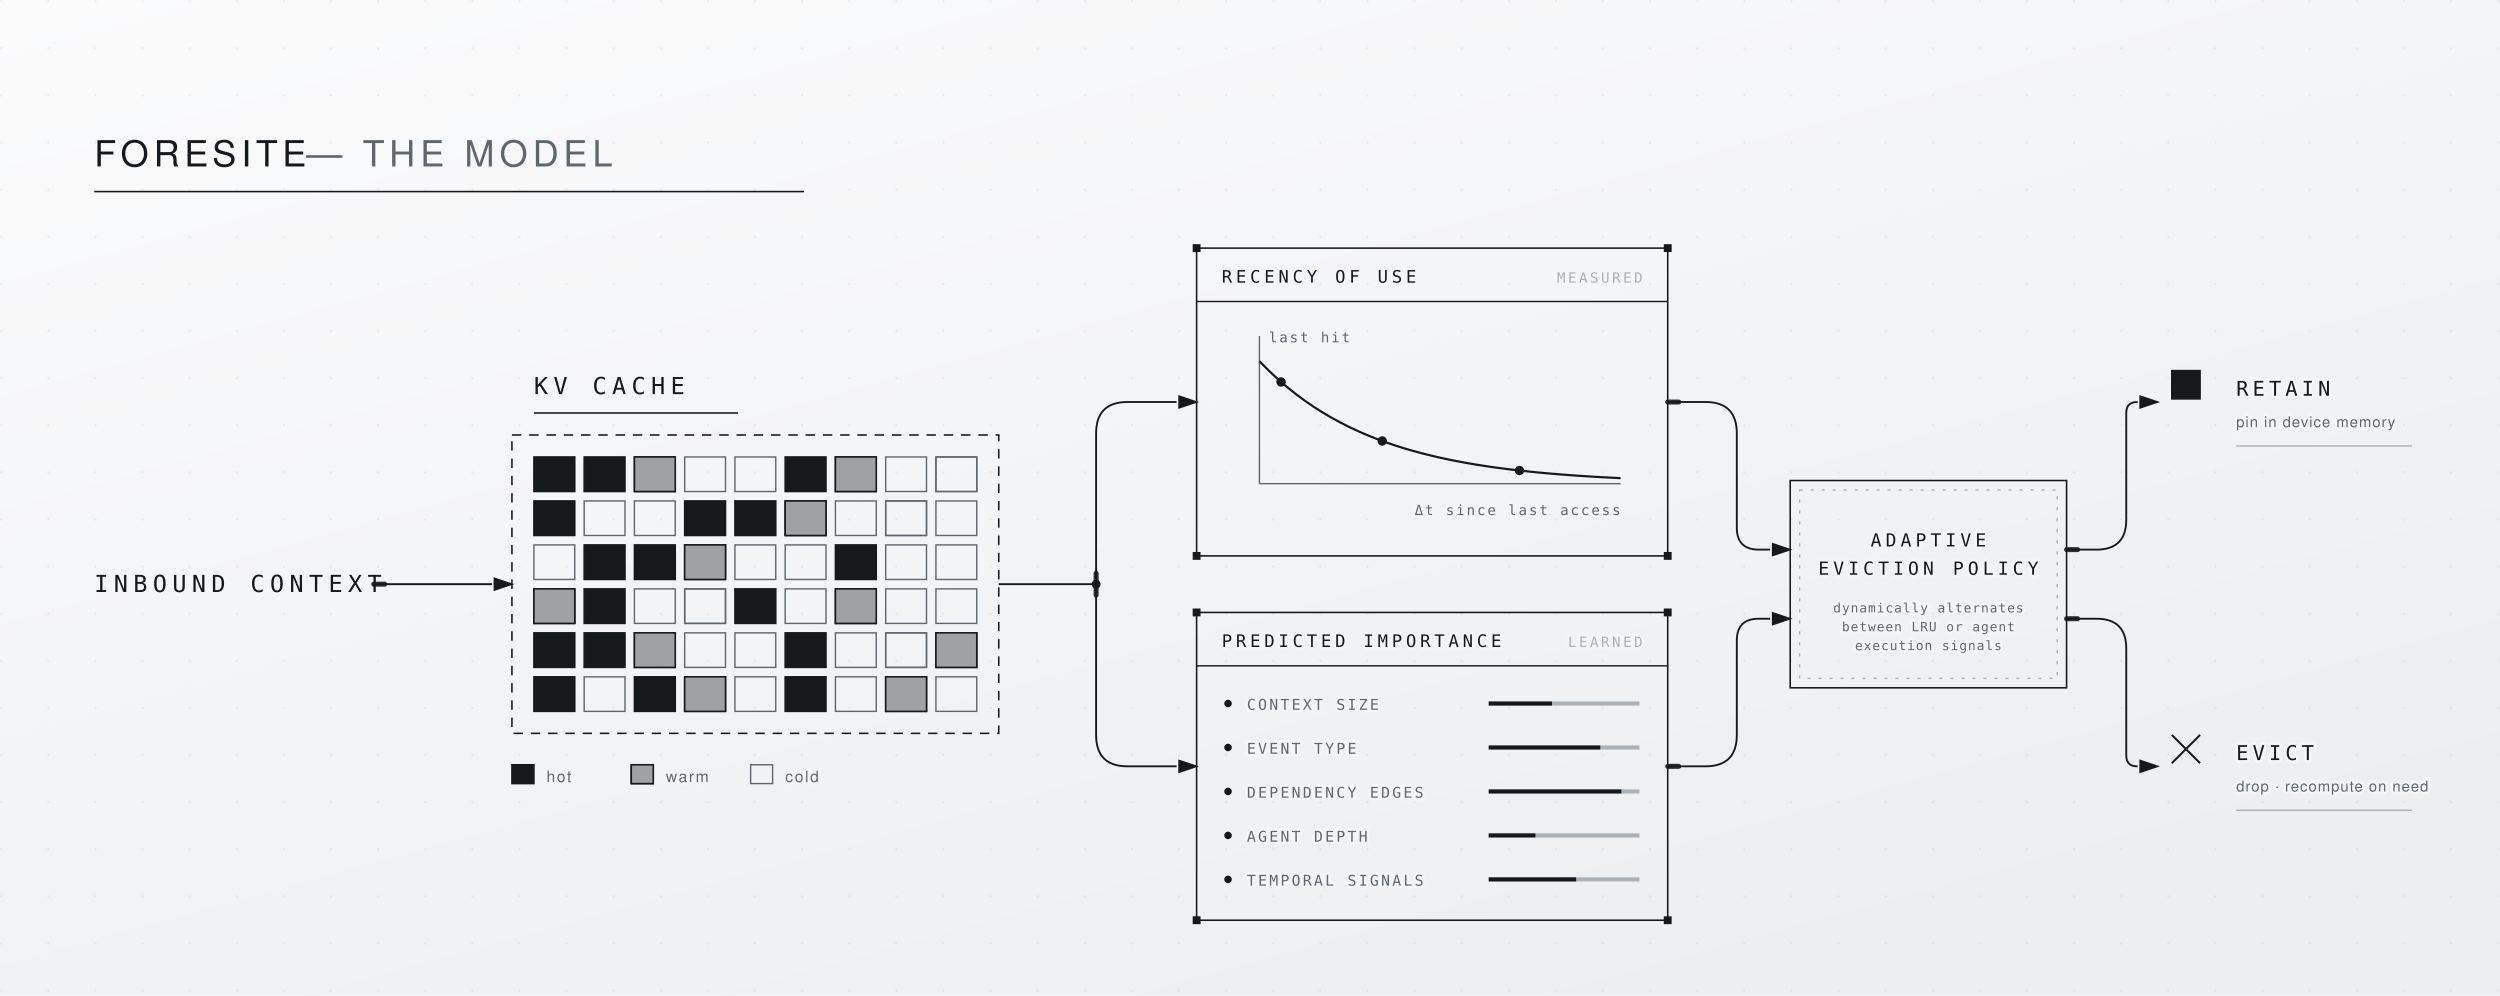
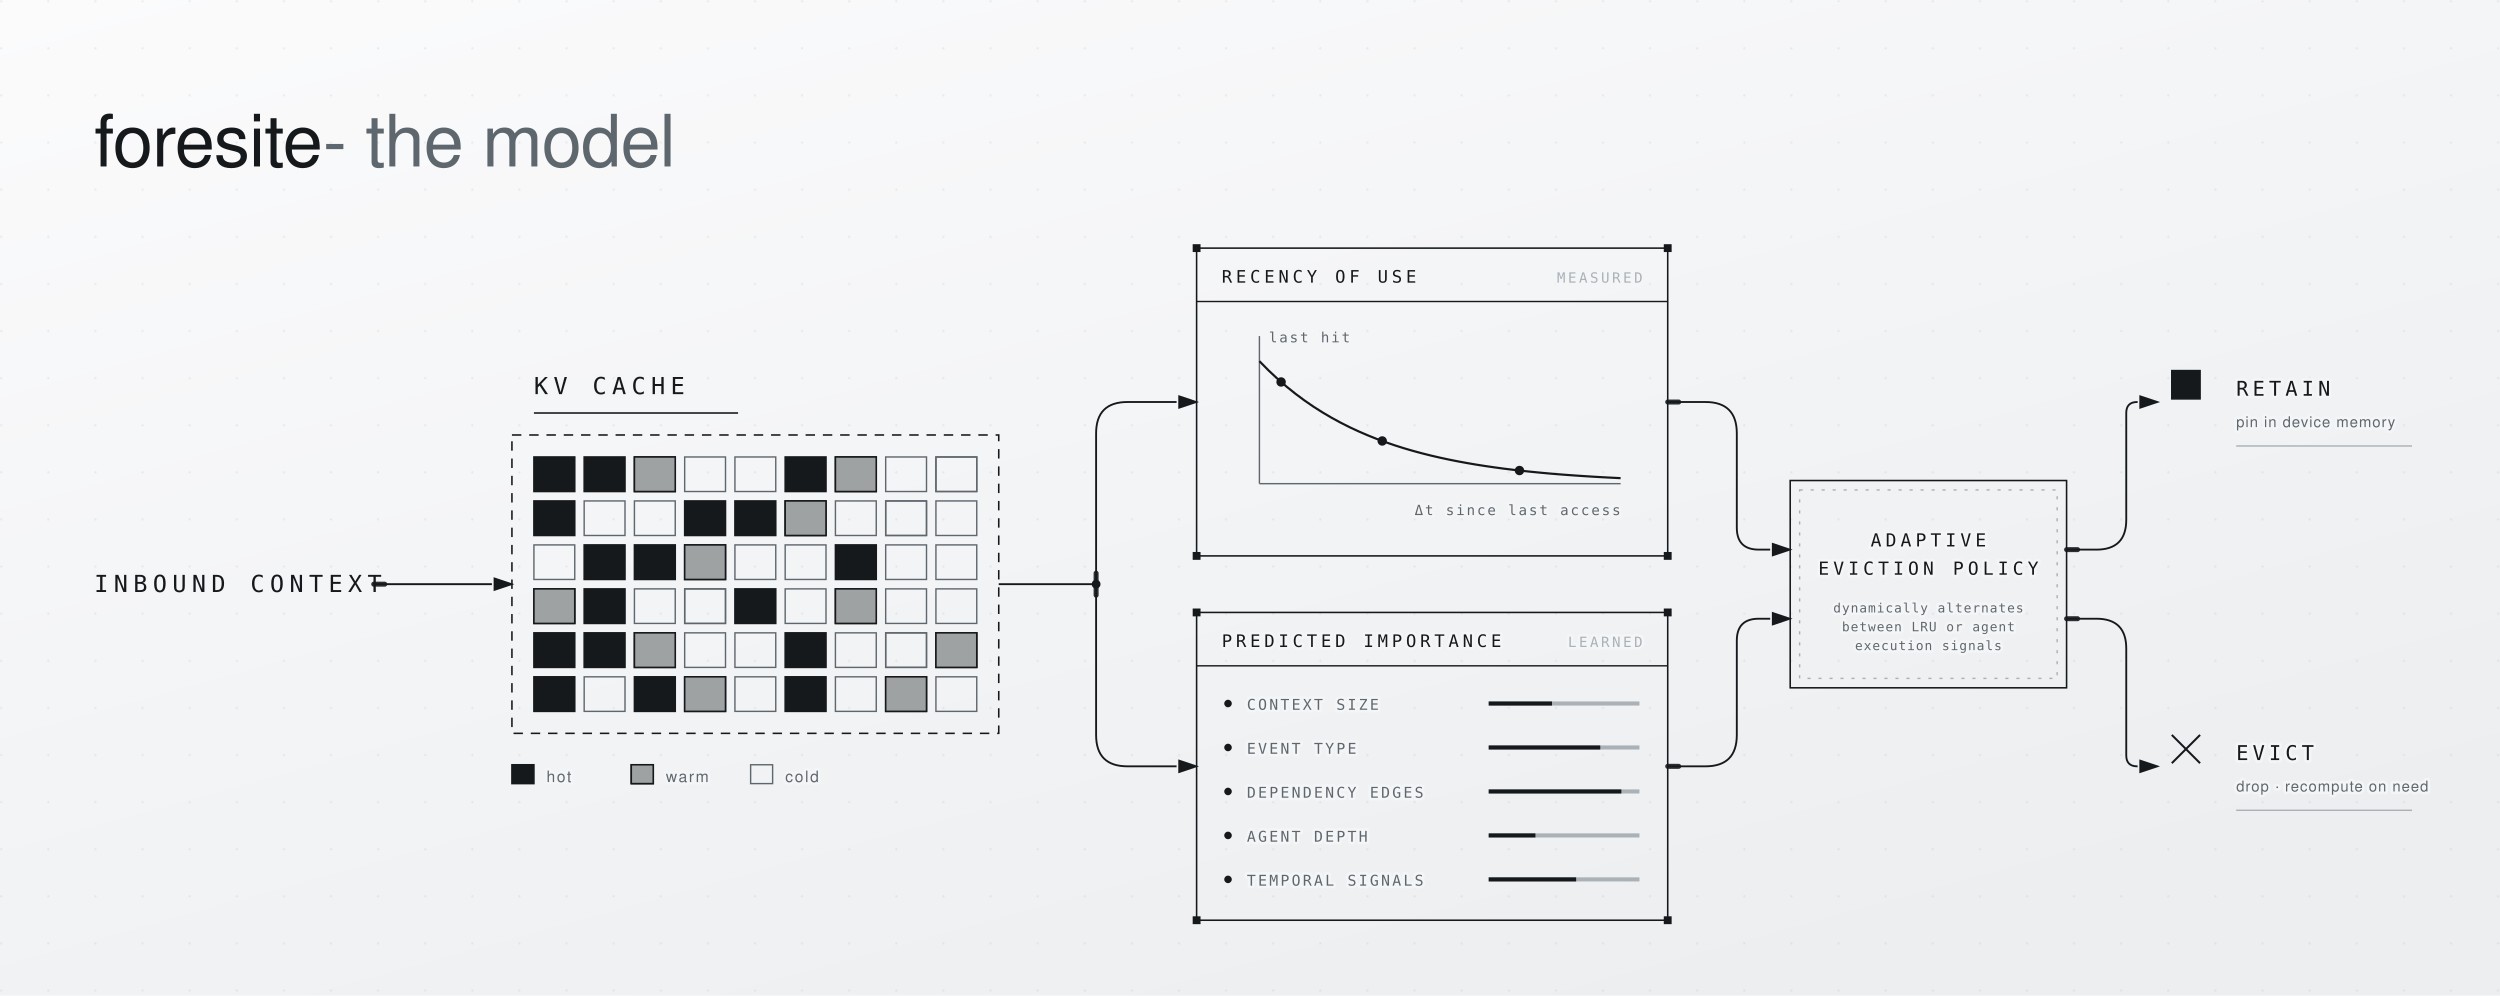
<svg xmlns="http://www.w3.org/2000/svg" viewBox="0 0 1592 634" width="1592" height="634">
  <defs>
    <linearGradient id="paper" x1="0" y1="0" x2="0.7" y2="1">
      <stop offset="0%" stop-color="#fbfbfc" />
      <stop offset="100%" stop-color="#eceef0" />
    </linearGradient>
    <pattern id="grid" width="30" height="30" patternUnits="userSpaceOnUse">
      <circle cx="0.8" cy="0.8" r="0.75" fill="#b6bdc3" opacity="0.5" />
    </pattern>
  </defs>
  <rect width="1592" height="634" fill="url(#paper)" />
  <rect width="1592" height="634" fill="url(#grid)" opacity="0.45" />
-   <text x="60" y="106" font-family="'DM Sans','Helvetica Neue',Helvetica,Arial,sans-serif" font-size="23" fill="#16191c" letter-spacing="3.2" font-weight="500">FORESITE<tspan fill="#5f676e"> — THE MODEL</tspan>
+   <text x="60" y="106" font-family="'Helvetica Neue',Helvetica,Arial,sans-serif" font-size="46" fill="#16191c" letter-spacing="-0.5" font-weight="500">foresite<tspan fill="#5f676e"> - the model</tspan>
  </text>
-   <line x1="60.00" y1="122.00" x2="512.00" y2="122.00" stroke="#16191c" stroke-width="1" opacity="1" />
  <text x="60.00" y="377.00" font-family="'JetBrains Mono','SFMono-Regular',ui-monospace,monospace" font-size="15" fill="#16191c" text-anchor="start" letter-spacing="3.4" font-weight="400" stroke="#f4f5f6" stroke-width="3.5" paint-order="stroke" stroke-linejoin="round">INBOUND CONTEXT</text>
  <path d="M 238.00 372.00 L 313.25 372.00" fill="none" stroke="#16191c" stroke-width="1.2" stroke-linejoin="round" />
  <polygon points="327.50,372.00 314.33,376.43 314.33,367.57" fill="#16191c" />
  <path d="M 238.00 372.00 L 313.25 372.00" fill="none" stroke="#16191c" stroke-width="3.2" stroke-linecap="round" stroke-dasharray="7.0 75.00" stroke-dashoffset="0" opacity="0.9">
    <animate attributeName="stroke-dashoffset" values="82.00;0" dur="0.86s" begin="0.0s" repeatCount="indefinite" />
  </path>
  <text x="340.00" y="251.00" font-family="'JetBrains Mono','SFMono-Regular',ui-monospace,monospace" font-size="15" fill="#16191c" text-anchor="start" letter-spacing="3.4" font-weight="400" stroke="#f4f5f6" stroke-width="3.5" paint-order="stroke" stroke-linejoin="round">KV CACHE</text>
  <line x1="340.00" y1="263.00" x2="470.00" y2="263.00" stroke="#16191c" stroke-width="1" opacity="1" />
  <rect x="340.00" y="291.00" width="26.00" height="22.00" fill="#16191c" stroke="#16191c" stroke-width="1" opacity="1" />
  <rect x="372.00" y="291.00" width="26.00" height="22.00" fill="#16191c" stroke="#16191c" stroke-width="1" opacity="1" />
  <rect x="404.00" y="291.00" width="26.00" height="22.00" fill="#16191c" stroke="#16191c" stroke-width="1" opacity="1" />
  <rect x="404.00" y="291.00" width="26" height="22" fill="#f4f5f6" opacity="0.62" />
  <rect x="404.00" y="291.00" width="26.00" height="22.00" fill="none" stroke="#16191c" stroke-width="1" opacity="1" />
  <rect x="436.00" y="291.00" width="26.00" height="22.00" fill="none" stroke="#5f676e" stroke-width="0.9" opacity="1" />
  <rect x="468.00" y="291.00" width="26.00" height="22.00" fill="none" stroke="#5f676e" stroke-width="0.9" opacity="1" />
  <rect x="500.00" y="291.00" width="26.00" height="22.00" fill="#16191c" stroke="#16191c" stroke-width="1" opacity="1">
    <animate attributeName="fill-opacity" values="1;1;0.12;0.12;1" keyTimes="0;0.25;0.5;0.75;1" dur="13s" begin="0.0s" repeatCount="indefinite" />
  </rect>
  <rect x="532.00" y="291.00" width="26.00" height="22.00" fill="#16191c" stroke="#16191c" stroke-width="1" opacity="1" />
  <rect x="532.00" y="291.00" width="26" height="22" fill="#f4f5f6" opacity="0.62" />
  <rect x="532.00" y="291.00" width="26.00" height="22.00" fill="none" stroke="#16191c" stroke-width="1" opacity="1" />
  <rect x="564.00" y="291.00" width="26.00" height="22.00" fill="none" stroke="#5f676e" stroke-width="0.9" opacity="1" />
  <rect x="596.00" y="291.00" width="26.00" height="22.00" fill="none" stroke="#5f676e" stroke-width="0.9" opacity="1" />
  <rect x="596.00" y="291.00" width="26" height="22" fill="#16191c" fill-opacity="0">
    <animate attributeName="fill-opacity" values="0;0;0.85;0.85;0" keyTimes="0;0.3;0.5;0.8;1" dur="13s" begin="1.2s" repeatCount="indefinite" />
  </rect>
  <rect x="596.00" y="291.00" width="26.00" height="22.00" fill="none" stroke="#5f676e" stroke-width="0.9" opacity="1" />
  <rect x="340.00" y="319.00" width="26.00" height="22.00" fill="#16191c" stroke="#16191c" stroke-width="1" opacity="1" />
  <rect x="372.00" y="319.00" width="26.00" height="22.00" fill="none" stroke="#5f676e" stroke-width="0.9" opacity="1" />
  <rect x="404.00" y="319.00" width="26.00" height="22.00" fill="none" stroke="#5f676e" stroke-width="0.9" opacity="1" />
  <rect x="436.00" y="319.00" width="26.00" height="22.00" fill="#16191c" stroke="#16191c" stroke-width="1" opacity="1" />
  <rect x="468.00" y="319.00" width="26.00" height="22.00" fill="#16191c" stroke="#16191c" stroke-width="1" opacity="1" />
  <rect x="500.00" y="319.00" width="26.00" height="22.00" fill="#16191c" stroke="#16191c" stroke-width="1" opacity="1" />
  <rect x="500.00" y="319.00" width="26" height="22" fill="#f4f5f6" opacity="0.62" />
  <rect x="500.00" y="319.00" width="26.00" height="22.00" fill="none" stroke="#16191c" stroke-width="1" opacity="1" />
  <rect x="532.00" y="319.00" width="26.00" height="22.00" fill="none" stroke="#5f676e" stroke-width="0.9" opacity="1" />
  <rect x="564.00" y="319.00" width="26.00" height="22.00" fill="none" stroke="#5f676e" stroke-width="0.9" opacity="1" />
  <rect x="564.00" y="319.00" width="26" height="22" fill="#16191c" fill-opacity="0">
    <animate attributeName="fill-opacity" values="0;0;0.85;0.85;0" keyTimes="0;0.3;0.5;0.8;1" dur="13s" begin="3.6s" repeatCount="indefinite" />
  </rect>
  <rect x="564.00" y="319.00" width="26.00" height="22.00" fill="none" stroke="#5f676e" stroke-width="0.9" opacity="1" />
  <rect x="596.00" y="319.00" width="26.00" height="22.00" fill="none" stroke="#5f676e" stroke-width="0.9" opacity="1" />
  <rect x="340.00" y="347.00" width="26.00" height="22.00" fill="none" stroke="#5f676e" stroke-width="0.9" opacity="1" />
  <rect x="372.00" y="347.00" width="26.00" height="22.00" fill="#16191c" stroke="#16191c" stroke-width="1" opacity="1" />
  <rect x="404.00" y="347.00" width="26.00" height="22.00" fill="#16191c" stroke="#16191c" stroke-width="1" opacity="1">
    <animate attributeName="fill-opacity" values="1;1;0.12;0.12;1" keyTimes="0;0.25;0.5;0.75;1" dur="13s" begin="2.4s" repeatCount="indefinite" />
  </rect>
  <rect x="436.00" y="347.00" width="26.00" height="22.00" fill="#16191c" stroke="#16191c" stroke-width="1" opacity="1" />
  <rect x="436.00" y="347.00" width="26" height="22" fill="#f4f5f6" opacity="0.62" />
  <rect x="436.00" y="347.00" width="26.00" height="22.00" fill="none" stroke="#16191c" stroke-width="1" opacity="1" />
  <rect x="468.00" y="347.00" width="26.00" height="22.00" fill="none" stroke="#5f676e" stroke-width="0.9" opacity="1" />
  <rect x="500.00" y="347.00" width="26.00" height="22.00" fill="none" stroke="#5f676e" stroke-width="0.9" opacity="1" />
  <rect x="532.00" y="347.00" width="26.00" height="22.00" fill="#16191c" stroke="#16191c" stroke-width="1" opacity="1" />
  <rect x="564.00" y="347.00" width="26.00" height="22.00" fill="none" stroke="#5f676e" stroke-width="0.9" opacity="1" />
  <rect x="596.00" y="347.00" width="26.00" height="22.00" fill="none" stroke="#5f676e" stroke-width="0.9" opacity="1" />
  <rect x="340.00" y="375.00" width="26.00" height="22.00" fill="#16191c" stroke="#16191c" stroke-width="1" opacity="1" />
  <rect x="340.00" y="375.00" width="26" height="22" fill="#f4f5f6" opacity="0.62" />
  <rect x="340.00" y="375.00" width="26.00" height="22.00" fill="none" stroke="#16191c" stroke-width="1" opacity="1" />
  <rect x="372.00" y="375.00" width="26.00" height="22.00" fill="#16191c" stroke="#16191c" stroke-width="1" opacity="1" />
  <rect x="404.00" y="375.00" width="26.00" height="22.00" fill="none" stroke="#5f676e" stroke-width="0.9" opacity="1" />
  <rect x="436.00" y="375.00" width="26.00" height="22.00" fill="none" stroke="#5f676e" stroke-width="0.9" opacity="1" />
  <rect x="436.00" y="375.00" width="26" height="22" fill="#16191c" fill-opacity="0">
    <animate attributeName="fill-opacity" values="0;0;0.85;0.85;0" keyTimes="0;0.3;0.5;0.8;1" dur="13s" begin="5.4s" repeatCount="indefinite" />
  </rect>
  <rect x="436.00" y="375.00" width="26.00" height="22.00" fill="none" stroke="#5f676e" stroke-width="0.9" opacity="1" />
  <rect x="468.00" y="375.00" width="26.00" height="22.00" fill="#16191c" stroke="#16191c" stroke-width="1" opacity="1" />
  <rect x="500.00" y="375.00" width="26.00" height="22.00" fill="none" stroke="#5f676e" stroke-width="0.9" opacity="1" />
  <rect x="532.00" y="375.00" width="26.00" height="22.00" fill="#16191c" stroke="#16191c" stroke-width="1" opacity="1" />
  <rect x="532.00" y="375.00" width="26" height="22" fill="#f4f5f6" opacity="0.62" />
  <rect x="532.00" y="375.00" width="26.00" height="22.00" fill="none" stroke="#16191c" stroke-width="1" opacity="1" />
  <rect x="564.00" y="375.00" width="26.00" height="22.00" fill="none" stroke="#5f676e" stroke-width="0.9" opacity="1" />
  <rect x="596.00" y="375.00" width="26.00" height="22.00" fill="none" stroke="#5f676e" stroke-width="0.9" opacity="1" />
  <rect x="340.00" y="403.00" width="26.00" height="22.00" fill="#16191c" stroke="#16191c" stroke-width="1" opacity="1" />
  <rect x="372.00" y="403.00" width="26.00" height="22.00" fill="#16191c" stroke="#16191c" stroke-width="1" opacity="1">
    <animate attributeName="fill-opacity" values="1;1;0.12;0.12;1" keyTimes="0;0.25;0.5;0.75;1" dur="13s" begin="4.9s" repeatCount="indefinite" />
  </rect>
  <rect x="404.00" y="403.00" width="26.00" height="22.00" fill="#16191c" stroke="#16191c" stroke-width="1" opacity="1" />
  <rect x="404.00" y="403.00" width="26" height="22" fill="#f4f5f6" opacity="0.62" />
  <rect x="404.00" y="403.00" width="26.00" height="22.00" fill="none" stroke="#16191c" stroke-width="1" opacity="1" />
  <rect x="436.00" y="403.00" width="26.00" height="22.00" fill="none" stroke="#5f676e" stroke-width="0.9" opacity="1" />
  <rect x="468.00" y="403.00" width="26.00" height="22.00" fill="none" stroke="#5f676e" stroke-width="0.9" opacity="1" />
  <rect x="500.00" y="403.00" width="26.00" height="22.00" fill="#16191c" stroke="#16191c" stroke-width="1" opacity="1" />
  <rect x="532.00" y="403.00" width="26.00" height="22.00" fill="none" stroke="#5f676e" stroke-width="0.9" opacity="1" />
  <rect x="564.00" y="403.00" width="26.00" height="22.00" fill="none" stroke="#5f676e" stroke-width="0.9" opacity="1" />
  <rect x="564.00" y="403.00" width="26" height="22" fill="#16191c" fill-opacity="0">
    <animate attributeName="fill-opacity" values="0;0;0.85;0.85;0" keyTimes="0;0.3;0.5;0.8;1" dur="13s" begin="7.8s" repeatCount="indefinite" />
  </rect>
  <rect x="564.00" y="403.00" width="26.00" height="22.00" fill="none" stroke="#5f676e" stroke-width="0.9" opacity="1" />
  <rect x="596.00" y="403.00" width="26.00" height="22.00" fill="#16191c" stroke="#16191c" stroke-width="1" opacity="1" />
  <rect x="596.00" y="403.00" width="26" height="22" fill="#f4f5f6" opacity="0.62" />
  <rect x="596.00" y="403.00" width="26.00" height="22.00" fill="none" stroke="#16191c" stroke-width="1" opacity="1" />
  <rect x="340.00" y="431.00" width="26.00" height="22.00" fill="#16191c" stroke="#16191c" stroke-width="1" opacity="1" />
  <rect x="372.00" y="431.00" width="26.00" height="22.00" fill="none" stroke="#5f676e" stroke-width="0.9" opacity="1" />
  <rect x="404.00" y="431.00" width="26.00" height="22.00" fill="#16191c" stroke="#16191c" stroke-width="1" opacity="1">
    <animate attributeName="fill-opacity" values="1;1;0.12;0.12;1" keyTimes="0;0.25;0.5;0.75;1" dur="13s" begin="6.6s" repeatCount="indefinite" />
  </rect>
  <rect x="436.00" y="431.00" width="26.00" height="22.00" fill="#16191c" stroke="#16191c" stroke-width="1" opacity="1" />
  <rect x="436.00" y="431.00" width="26" height="22" fill="#f4f5f6" opacity="0.62" />
  <rect x="436.00" y="431.00" width="26.00" height="22.00" fill="none" stroke="#16191c" stroke-width="1" opacity="1" />
  <rect x="468.00" y="431.00" width="26.00" height="22.00" fill="none" stroke="#5f676e" stroke-width="0.9" opacity="1" />
  <rect x="500.00" y="431.00" width="26.00" height="22.00" fill="#16191c" stroke="#16191c" stroke-width="1" opacity="1" />
  <rect x="532.00" y="431.00" width="26.00" height="22.00" fill="none" stroke="#5f676e" stroke-width="0.9" opacity="1" />
  <rect x="564.00" y="431.00" width="26.00" height="22.00" fill="#16191c" stroke="#16191c" stroke-width="1" opacity="1" />
  <rect x="564.00" y="431.00" width="26" height="22" fill="#f4f5f6" opacity="0.62" />
  <rect x="564.00" y="431.00" width="26.00" height="22.00" fill="none" stroke="#16191c" stroke-width="1" opacity="1" />
  <rect x="596.00" y="431.00" width="26.00" height="22.00" fill="none" stroke="#5f676e" stroke-width="0.9" opacity="1" />
  <rect x="326.00" y="277.00" width="310.00" height="190.00" fill="none" stroke="#16191c" stroke-width="1" stroke-dasharray="6 5" opacity="1" />
  <rect x="326.00" y="487.00" width="14.00" height="12.00" fill="#16191c" stroke="#16191c" stroke-width="1" opacity="1" />
  <text x="348.00" y="498.00" font-family="'DM Sans','Helvetica Neue',Helvetica,Arial,sans-serif" font-size="10" fill="#5f676e" text-anchor="start" letter-spacing="1" font-weight="400" stroke="#f4f5f6" stroke-width="3.5" paint-order="stroke" stroke-linejoin="round">hot</text>
  <rect x="402.00" y="487.00" width="14.00" height="12.00" fill="#16191c" stroke="#16191c" stroke-width="1" opacity="1" />
  <rect x="402.00" y="487.00" width="14" height="12" fill="#f4f5f6" opacity="0.62" />
  <rect x="402.00" y="487.00" width="14.00" height="12.00" fill="none" stroke="#16191c" stroke-width="1" opacity="1" />
  <text x="424.00" y="498.00" font-family="'DM Sans','Helvetica Neue',Helvetica,Arial,sans-serif" font-size="10" fill="#5f676e" text-anchor="start" letter-spacing="1" font-weight="400" stroke="#f4f5f6" stroke-width="3.5" paint-order="stroke" stroke-linejoin="round">warm</text>
  <rect x="478.00" y="487.00" width="14.00" height="12.00" fill="none" stroke="#5f676e" stroke-width="0.9" opacity="1" />
  <text x="500.00" y="498.00" font-family="'DM Sans','Helvetica Neue',Helvetica,Arial,sans-serif" font-size="10" fill="#5f676e" text-anchor="start" letter-spacing="1" font-weight="400" stroke="#f4f5f6" stroke-width="3.5" paint-order="stroke" stroke-linejoin="round">cold</text>
  <rect x="762.00" y="158.00" width="300.00" height="196.00" fill="none" stroke="#16191c" stroke-width="1" opacity="1" />
  <line x1="762.00" y1="192.00" x2="1062.00" y2="192.00" stroke="#16191c" stroke-width="0.9" opacity="1" />
  <text x="778.00" y="180.00" font-family="'JetBrains Mono','SFMono-Regular',ui-monospace,monospace" font-size="11" fill="#16191c" text-anchor="start" letter-spacing="2.4" font-weight="400" stroke="#f4f5f6" stroke-width="3.5" paint-order="stroke" stroke-linejoin="round">RECENCY OF USE</text>
  <text x="1046.00" y="180.00" font-family="'JetBrains Mono','SFMono-Regular',ui-monospace,monospace" font-size="9" fill="#aab1b7" text-anchor="end" letter-spacing="1.6" font-weight="400" stroke="#f4f5f6" stroke-width="3.5" paint-order="stroke" stroke-linejoin="round">MEASURED</text>
  <rect x="759.50" y="155.50" width="5" height="5" fill="#16191c" />
  <rect x="1059.50" y="155.50" width="5" height="5" fill="#16191c" />
  <rect x="759.50" y="351.50" width="5" height="5" fill="#16191c" />
  <rect x="1059.50" y="351.50" width="5" height="5" fill="#16191c" />
  <line x1="802.00" y1="308.00" x2="1032.00" y2="308.00" stroke="#5f676e" stroke-width="0.9" opacity="1" />
  <line x1="802.00" y1="308.00" x2="802.00" y2="214.00" stroke="#5f676e" stroke-width="0.9" opacity="1" />
  <polyline points="802.00,230.00 807.75,235.82 813.50,241.20 819.25,246.18 825.00,250.79 830.75,255.06 836.50,259.01 842.25,262.66 848.00,266.04 853.75,269.17 859.50,272.07 865.25,274.74 871.00,277.22 876.75,279.52 882.50,281.64 888.25,283.61 894.00,285.43 899.75,287.11 905.50,288.67 911.25,290.11 917.00,291.44 922.75,292.68 928.50,293.82 934.25,294.88 940.00,295.86 945.75,296.76 951.50,297.60 957.25,298.38 963.00,299.09 968.75,299.76 974.50,300.37 980.25,300.94 986.00,301.47 991.75,301.96 997.50,302.41 1003.25,302.82 1009.00,303.21 1014.75,303.57 1020.50,303.90 1026.25,304.20 1032.00,304.49" fill="none" stroke="#16191c" stroke-width="1.4" />
  <circle cx="815.80" cy="243.24" r="3.00" fill="#16191c">
    <animate attributeName="r" values="3;4.4;3" dur="4.5s" begin="0.0s" repeatCount="indefinite" />
  </circle>
  <circle cx="880.20" cy="280.81" r="3.00" fill="#16191c">
    <animate attributeName="r" values="3;4.4;3" dur="4.5s" begin="1.5s" repeatCount="indefinite" />
  </circle>
  <circle cx="967.60" cy="299.63" r="3.00" fill="#16191c">
    <animate attributeName="r" values="3;4.4;3" dur="4.5s" begin="3.0s" repeatCount="indefinite" />
  </circle>
  <text x="808.00" y="218.00" font-family="'JetBrains Mono','SFMono-Regular',ui-monospace,monospace" font-size="9" fill="#5f676e" text-anchor="start" letter-spacing="1.2" font-weight="400" stroke="#f4f5f6" stroke-width="3.5" paint-order="stroke" stroke-linejoin="round">last hit</text>
  <text x="1032.00" y="328.00" font-family="'JetBrains Mono','SFMono-Regular',ui-monospace,monospace" font-size="9" fill="#5f676e" text-anchor="end" letter-spacing="1.2" font-weight="400" stroke="#f4f5f6" stroke-width="3.5" paint-order="stroke" stroke-linejoin="round">Δt since last access</text>
  <rect x="762.00" y="390.00" width="300.00" height="196.00" fill="none" stroke="#16191c" stroke-width="1" opacity="1" />
  <line x1="762.00" y1="424.00" x2="1062.00" y2="424.00" stroke="#16191c" stroke-width="0.9" opacity="1" />
  <text x="778.00" y="412.00" font-family="'JetBrains Mono','SFMono-Regular',ui-monospace,monospace" font-size="11" fill="#16191c" text-anchor="start" letter-spacing="2.4" font-weight="400" stroke="#f4f5f6" stroke-width="3.5" paint-order="stroke" stroke-linejoin="round">PREDICTED IMPORTANCE</text>
  <text x="1046.00" y="412.00" font-family="'JetBrains Mono','SFMono-Regular',ui-monospace,monospace" font-size="9" fill="#aab1b7" text-anchor="end" letter-spacing="1.6" font-weight="400" stroke="#f4f5f6" stroke-width="3.5" paint-order="stroke" stroke-linejoin="round">LEARNED</text>
  <rect x="759.50" y="387.50" width="5" height="5" fill="#16191c" />
  <rect x="1059.50" y="387.50" width="5" height="5" fill="#16191c" />
  <rect x="759.50" y="583.50" width="5" height="5" fill="#16191c" />
  <rect x="1059.50" y="583.50" width="5" height="5" fill="#16191c" />
  <circle cx="782.00" cy="448.00" r="2.40" fill="#16191c" />
  <text x="794.00" y="452.00" font-family="'JetBrains Mono','SFMono-Regular',ui-monospace,monospace" font-size="9.5" fill="#5f676e" text-anchor="start" letter-spacing="1.4" font-weight="400" stroke="#f4f5f6" stroke-width="3.5" paint-order="stroke" stroke-linejoin="round">CONTEXT SIZE</text>
  <line x1="948.00" y1="448.00" x2="1044.00" y2="448.00" stroke="#aab1b7" stroke-width="2.6" opacity="1" />
  <line x1="948.00" y1="448.00" x2="988.32" y2="448.00" stroke="#16191c" stroke-width="2.6" opacity="1">
    <animate attributeName="x2" values="988.32;996.96;988.32" dur="9s" begin="0.0s" repeatCount="indefinite" />
  </line>
  <circle cx="782.00" cy="476.00" r="2.40" fill="#16191c" />
  <text x="794.00" y="480.00" font-family="'JetBrains Mono','SFMono-Regular',ui-monospace,monospace" font-size="9.5" fill="#5f676e" text-anchor="start" letter-spacing="1.4" font-weight="400" stroke="#f4f5f6" stroke-width="3.5" paint-order="stroke" stroke-linejoin="round">EVENT TYPE</text>
  <line x1="948.00" y1="476.00" x2="1044.00" y2="476.00" stroke="#aab1b7" stroke-width="2.6" opacity="1" />
  <line x1="948.00" y1="476.00" x2="1019.04" y2="476.00" stroke="#16191c" stroke-width="2.6" opacity="1">
    <animate attributeName="x2" values="1019.04;1010.40;1019.04" dur="10s" begin="1.3s" repeatCount="indefinite" />
  </line>
  <circle cx="782.00" cy="504.00" r="2.40" fill="#16191c" />
  <text x="794.00" y="508.00" font-family="'JetBrains Mono','SFMono-Regular',ui-monospace,monospace" font-size="9.5" fill="#5f676e" text-anchor="start" letter-spacing="1.4" font-weight="400" stroke="#f4f5f6" stroke-width="3.5" paint-order="stroke" stroke-linejoin="round">DEPENDENCY EDGES</text>
  <line x1="948.00" y1="504.00" x2="1044.00" y2="504.00" stroke="#aab1b7" stroke-width="2.6" opacity="1" />
  <line x1="948.00" y1="504.00" x2="1032.48" y2="504.00" stroke="#16191c" stroke-width="2.6" opacity="1">
    <animate attributeName="x2" values="1032.48;1041.12;1032.48" dur="11s" begin="2.6s" repeatCount="indefinite" />
  </line>
  <circle cx="782.00" cy="532.00" r="2.40" fill="#16191c" />
  <text x="794.00" y="536.00" font-family="'JetBrains Mono','SFMono-Regular',ui-monospace,monospace" font-size="9.5" fill="#5f676e" text-anchor="start" letter-spacing="1.4" font-weight="400" stroke="#f4f5f6" stroke-width="3.5" paint-order="stroke" stroke-linejoin="round">AGENT DEPTH</text>
  <line x1="948.00" y1="532.00" x2="1044.00" y2="532.00" stroke="#aab1b7" stroke-width="2.6" opacity="1" />
  <line x1="948.00" y1="532.00" x2="977.76" y2="532.00" stroke="#16191c" stroke-width="2.6" opacity="1">
    <animate attributeName="x2" values="977.76;969.12;977.76" dur="12s" begin="3.9s" repeatCount="indefinite" />
  </line>
  <circle cx="782.00" cy="560.00" r="2.40" fill="#16191c" />
  <text x="794.00" y="564.00" font-family="'JetBrains Mono','SFMono-Regular',ui-monospace,monospace" font-size="9.5" fill="#5f676e" text-anchor="start" letter-spacing="1.4" font-weight="400" stroke="#f4f5f6" stroke-width="3.5" paint-order="stroke" stroke-linejoin="round">TEMPORAL SIGNALS</text>
  <line x1="948.00" y1="560.00" x2="1044.00" y2="560.00" stroke="#aab1b7" stroke-width="2.6" opacity="1" />
  <line x1="948.00" y1="560.00" x2="1003.68" y2="560.00" stroke="#16191c" stroke-width="2.6" opacity="1">
    <animate attributeName="x2" values="1003.68;1012.32;1003.68" dur="13s" begin="5.2s" repeatCount="indefinite" />
  </line>
  <line x1="636.00" y1="372.00" x2="698.00" y2="372.00" stroke="#16191c" stroke-width="1.2" opacity="1" />
  <circle cx="698.00" cy="372.00" r="2.80" fill="#16191c" />
  <path d="M 698.00 372.00 L 698.00 276.00 Q 698.00 256.00 718.00 256.00 L 749.25 256.00" fill="none" stroke="#16191c" stroke-width="1.2" stroke-linejoin="round" />
  <polygon points="763.50,256.00 750.33,260.43 750.33,251.57" fill="#16191c" />
  <path d="M 698.00 372.00 L 698.00 276.00 Q 698.00 256.00 718.00 256.00 L 749.25 256.00" fill="none" stroke="#16191c" stroke-width="3.2" stroke-linecap="round" stroke-dasharray="7.0 167.00" stroke-dashoffset="0" opacity="0.9">
    <animate attributeName="stroke-dashoffset" values="174.00;0" dur="1.83s" begin="0.3s" repeatCount="indefinite" />
  </path>
  <path d="M 698.00 372.00 L 698.00 468.00 Q 698.00 488.00 718.00 488.00 L 749.25 488.00" fill="none" stroke="#16191c" stroke-width="1.2" stroke-linejoin="round" />
  <polygon points="763.50,488.00 750.33,492.43 750.33,483.57" fill="#16191c" />
  <path d="M 698.00 372.00 L 698.00 468.00 Q 698.00 488.00 718.00 488.00 L 749.25 488.00" fill="none" stroke="#16191c" stroke-width="3.2" stroke-linecap="round" stroke-dasharray="7.0 167.00" stroke-dashoffset="0" opacity="0.9">
    <animate attributeName="stroke-dashoffset" values="174.00;0" dur="1.83s" begin="0.3s" repeatCount="indefinite" />
  </path>
  <rect x="1140.00" y="306.00" width="176.00" height="132.00" fill="none" stroke="#16191c" stroke-width="1" opacity="1" />
  <rect x="1146.00" y="312.00" width="164.00" height="120.00" fill="none" stroke="#aab1b7" stroke-width="0.9" stroke-dasharray="2 5">
    <animate attributeName="stroke-dashoffset" values="0;-14" dur="4s" repeatCount="indefinite" />
  </rect>
  <text x="1228.00" y="348.00" font-family="'JetBrains Mono','SFMono-Regular',ui-monospace,monospace" font-size="11.5" fill="#16191c" text-anchor="middle" letter-spacing="2.6" font-weight="400" stroke="#f4f5f6" stroke-width="3.5" paint-order="stroke" stroke-linejoin="round">ADAPTIVE</text>
  <text x="1228.00" y="366.00" font-family="'JetBrains Mono','SFMono-Regular',ui-monospace,monospace" font-size="11.5" fill="#16191c" text-anchor="middle" letter-spacing="2.6" font-weight="400" stroke="#f4f5f6" stroke-width="3.5" paint-order="stroke" stroke-linejoin="round">EVICTION POLICY</text>
  <text x="1228.00" y="390.00" font-family="'JetBrains Mono','SFMono-Regular',ui-monospace,monospace" font-size="8.2" fill="#5f676e" text-anchor="middle" letter-spacing="0.6" font-weight="400" stroke="#f4f5f6" stroke-width="3.5" paint-order="stroke" stroke-linejoin="round">dynamically alternates</text>
  <text x="1228.00" y="402.00" font-family="'JetBrains Mono','SFMono-Regular',ui-monospace,monospace" font-size="8.2" fill="#5f676e" text-anchor="middle" letter-spacing="0.6" font-weight="400" stroke="#f4f5f6" stroke-width="3.5" paint-order="stroke" stroke-linejoin="round">between LRU or agent</text>
  <text x="1228.00" y="414.00" font-family="'JetBrains Mono','SFMono-Regular',ui-monospace,monospace" font-size="8.2" fill="#5f676e" text-anchor="middle" letter-spacing="0.6" font-weight="400" stroke="#f4f5f6" stroke-width="3.5" paint-order="stroke" stroke-linejoin="round">execution signals</text>
  <path d="M 1062.00 256.00 L 1086.00 256.00 Q 1106.00 256.00 1106.00 276.00 L 1106.00 336.00 Q 1106.00 350.00 1120.00 350.00 L 1127.25 350.00" fill="none" stroke="#16191c" stroke-width="1.2" stroke-linejoin="round" />
  <polygon points="1141.50,350.00 1128.33,354.43 1128.33,345.57" fill="#16191c" />
  <path d="M 1062.00 256.00 L 1086.00 256.00 Q 1106.00 256.00 1106.00 276.00 L 1106.00 336.00 Q 1106.00 350.00 1120.00 350.00 L 1127.25 350.00" fill="none" stroke="#16191c" stroke-width="3.2" stroke-linecap="round" stroke-dasharray="7.0 159.00" stroke-dashoffset="0" opacity="0.9">
    <animate attributeName="stroke-dashoffset" values="166.00;0;0" keyTimes="0;0.5;1" dur="7.0s" begin="0.0s" repeatCount="indefinite" />
  </path>
  <path d="M 1062.00 488.00 L 1086.00 488.00 Q 1106.00 488.00 1106.00 468.00 L 1106.00 408.00 Q 1106.00 394.00 1120.00 394.00 L 1127.25 394.00" fill="none" stroke="#16191c" stroke-width="1.2" stroke-linejoin="round" />
  <polygon points="1141.50,394.00 1128.33,398.43 1128.33,389.57" fill="#16191c" />
  <path d="M 1062.00 488.00 L 1086.00 488.00 Q 1106.00 488.00 1106.00 468.00 L 1106.00 408.00 Q 1106.00 394.00 1120.00 394.00 L 1127.25 394.00" fill="none" stroke="#16191c" stroke-width="3.2" stroke-linecap="round" stroke-dasharray="7.0 159.00" stroke-dashoffset="0" opacity="0.9">
    <animate attributeName="stroke-dashoffset" values="166.00;0;0" keyTimes="0;0.5;1" dur="7.0s" begin="3.5s" repeatCount="indefinite" />
  </path>
  <text x="1424.00" y="252.00" font-family="'JetBrains Mono','SFMono-Regular',ui-monospace,monospace" font-size="13" fill="#16191c" text-anchor="start" letter-spacing="2.6" font-weight="400" stroke="#f4f5f6" stroke-width="3.5" paint-order="stroke" stroke-linejoin="round">RETAIN</text>
  <text x="1424.00" y="272.00" font-family="'DM Sans','Helvetica Neue',Helvetica,Arial,sans-serif" font-size="9.5" fill="#5f676e" text-anchor="start" letter-spacing="0.6" font-weight="400" stroke="#f4f5f6" stroke-width="3.5" paint-order="stroke" stroke-linejoin="round">pin in device memory</text>
  <line x1="1424.00" y1="284.00" x2="1536.00" y2="284.00" stroke="#aab1b7" stroke-width="0.9" opacity="1" />
  <rect x="1383.00" y="236.00" width="18.00" height="18.00" fill="#16191c" stroke="#16191c" stroke-width="1" opacity="1">
    <animate attributeName="opacity" values="1;1;0.3;0.3;1" keyTimes="0;0.35;0.5;0.85;1" dur="7.0s" begin="0s" repeatCount="indefinite" />
  </rect>
  <text x="1424.00" y="484.00" font-family="'JetBrains Mono','SFMono-Regular',ui-monospace,monospace" font-size="13" fill="#16191c" text-anchor="start" letter-spacing="2.6" font-weight="400" stroke="#f4f5f6" stroke-width="3.5" paint-order="stroke" stroke-linejoin="round">EVICT</text>
  <text x="1424.00" y="504.00" font-family="'DM Sans','Helvetica Neue',Helvetica,Arial,sans-serif" font-size="9.5" fill="#5f676e" text-anchor="start" letter-spacing="0.6" font-weight="400" stroke="#f4f5f6" stroke-width="3.5" paint-order="stroke" stroke-linejoin="round">drop · recompute on need</text>
  <line x1="1424.00" y1="516.00" x2="1536.00" y2="516.00" stroke="#aab1b7" stroke-width="0.9" opacity="1" />
  <g opacity="1">
    <animate attributeName="opacity" values="1;1;0.3;0.3;1" keyTimes="0;0.35;0.5;0.85;1" dur="7.0s" begin="3.5s" repeatCount="indefinite" />
    <line x1="1383.00" y1="468.00" x2="1401.00" y2="486.00" stroke="#16191c" stroke-width="1.3" />
    <line x1="1401.00" y1="468.00" x2="1383.00" y2="486.00" stroke="#16191c" stroke-width="1.3" />
  </g>
  <path d="M 1316.00 350.00 L 1335.00 350.00 Q 1354.00 350.00 1354.00 331.00 L 1354.00 263.00 Q 1354.00 256.00 1361.00 256.00 L 1361.25 256.00" fill="none" stroke="#16191c" stroke-width="1.2" stroke-linejoin="round" />
  <polygon points="1375.50,256.00 1362.33,260.43 1362.33,251.57" fill="#16191c" />
  <path d="M 1316.00 350.00 L 1335.00 350.00 Q 1354.00 350.00 1354.00 331.00 L 1354.00 263.00 Q 1354.00 256.00 1361.00 256.00 L 1361.25 256.00" fill="none" stroke="#16191c" stroke-width="3.2" stroke-linecap="round" stroke-dasharray="7.0 139.00" stroke-dashoffset="0" opacity="0.9">
    <animate attributeName="stroke-dashoffset" values="146.00;0;0" keyTimes="0;0.5;1" dur="7.0s" begin="0.0s" repeatCount="indefinite" />
  </path>
  <path d="M 1316.00 394.00 L 1335.00 394.00 Q 1354.00 394.00 1354.00 413.00 L 1354.00 481.00 Q 1354.00 488.00 1361.00 488.00 L 1361.25 488.00" fill="none" stroke="#16191c" stroke-width="1.2" stroke-linejoin="round" />
  <polygon points="1375.50,488.00 1362.33,492.43 1362.33,483.57" fill="#16191c" />
  <path d="M 1316.00 394.00 L 1335.00 394.00 Q 1354.00 394.00 1354.00 413.00 L 1354.00 481.00 Q 1354.00 488.00 1361.00 488.00 L 1361.25 488.00" fill="none" stroke="#16191c" stroke-width="3.2" stroke-linecap="round" stroke-dasharray="7.0 139.00" stroke-dashoffset="0" opacity="0.9">
    <animate attributeName="stroke-dashoffset" values="146.00;0;0" keyTimes="0;0.5;1" dur="7.0s" begin="3.5s" repeatCount="indefinite" />
  </path>
</svg>
